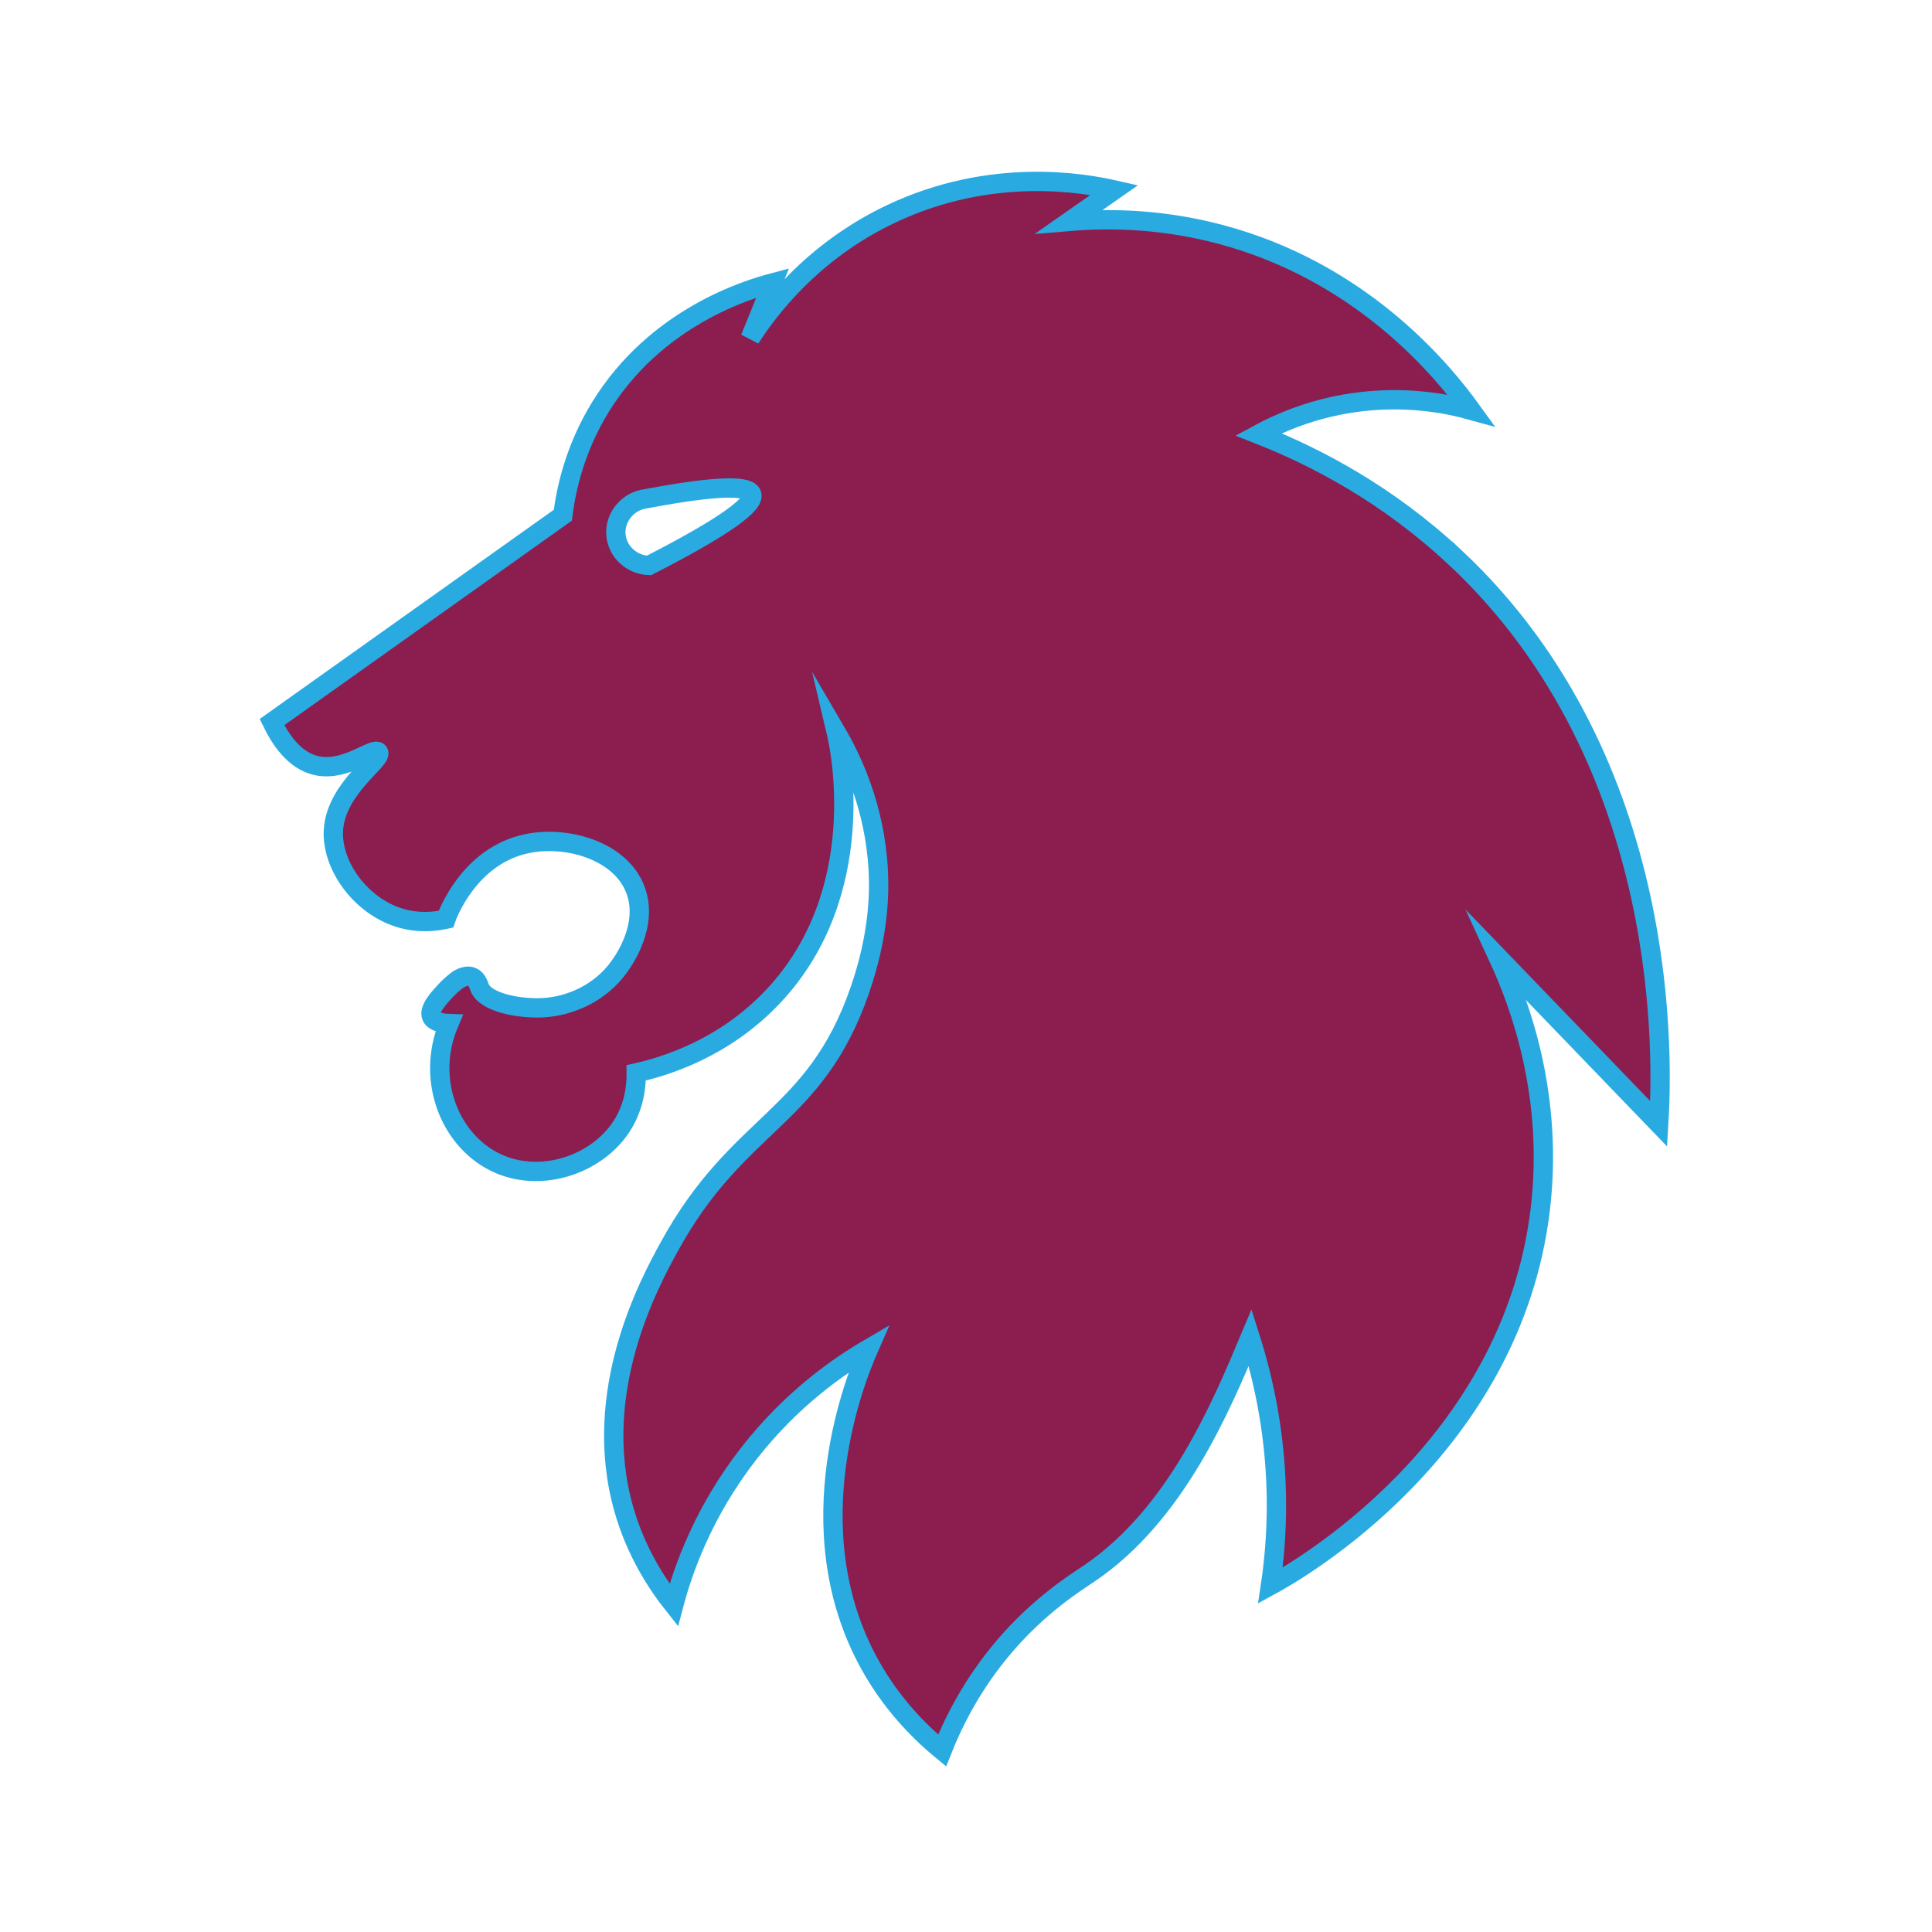
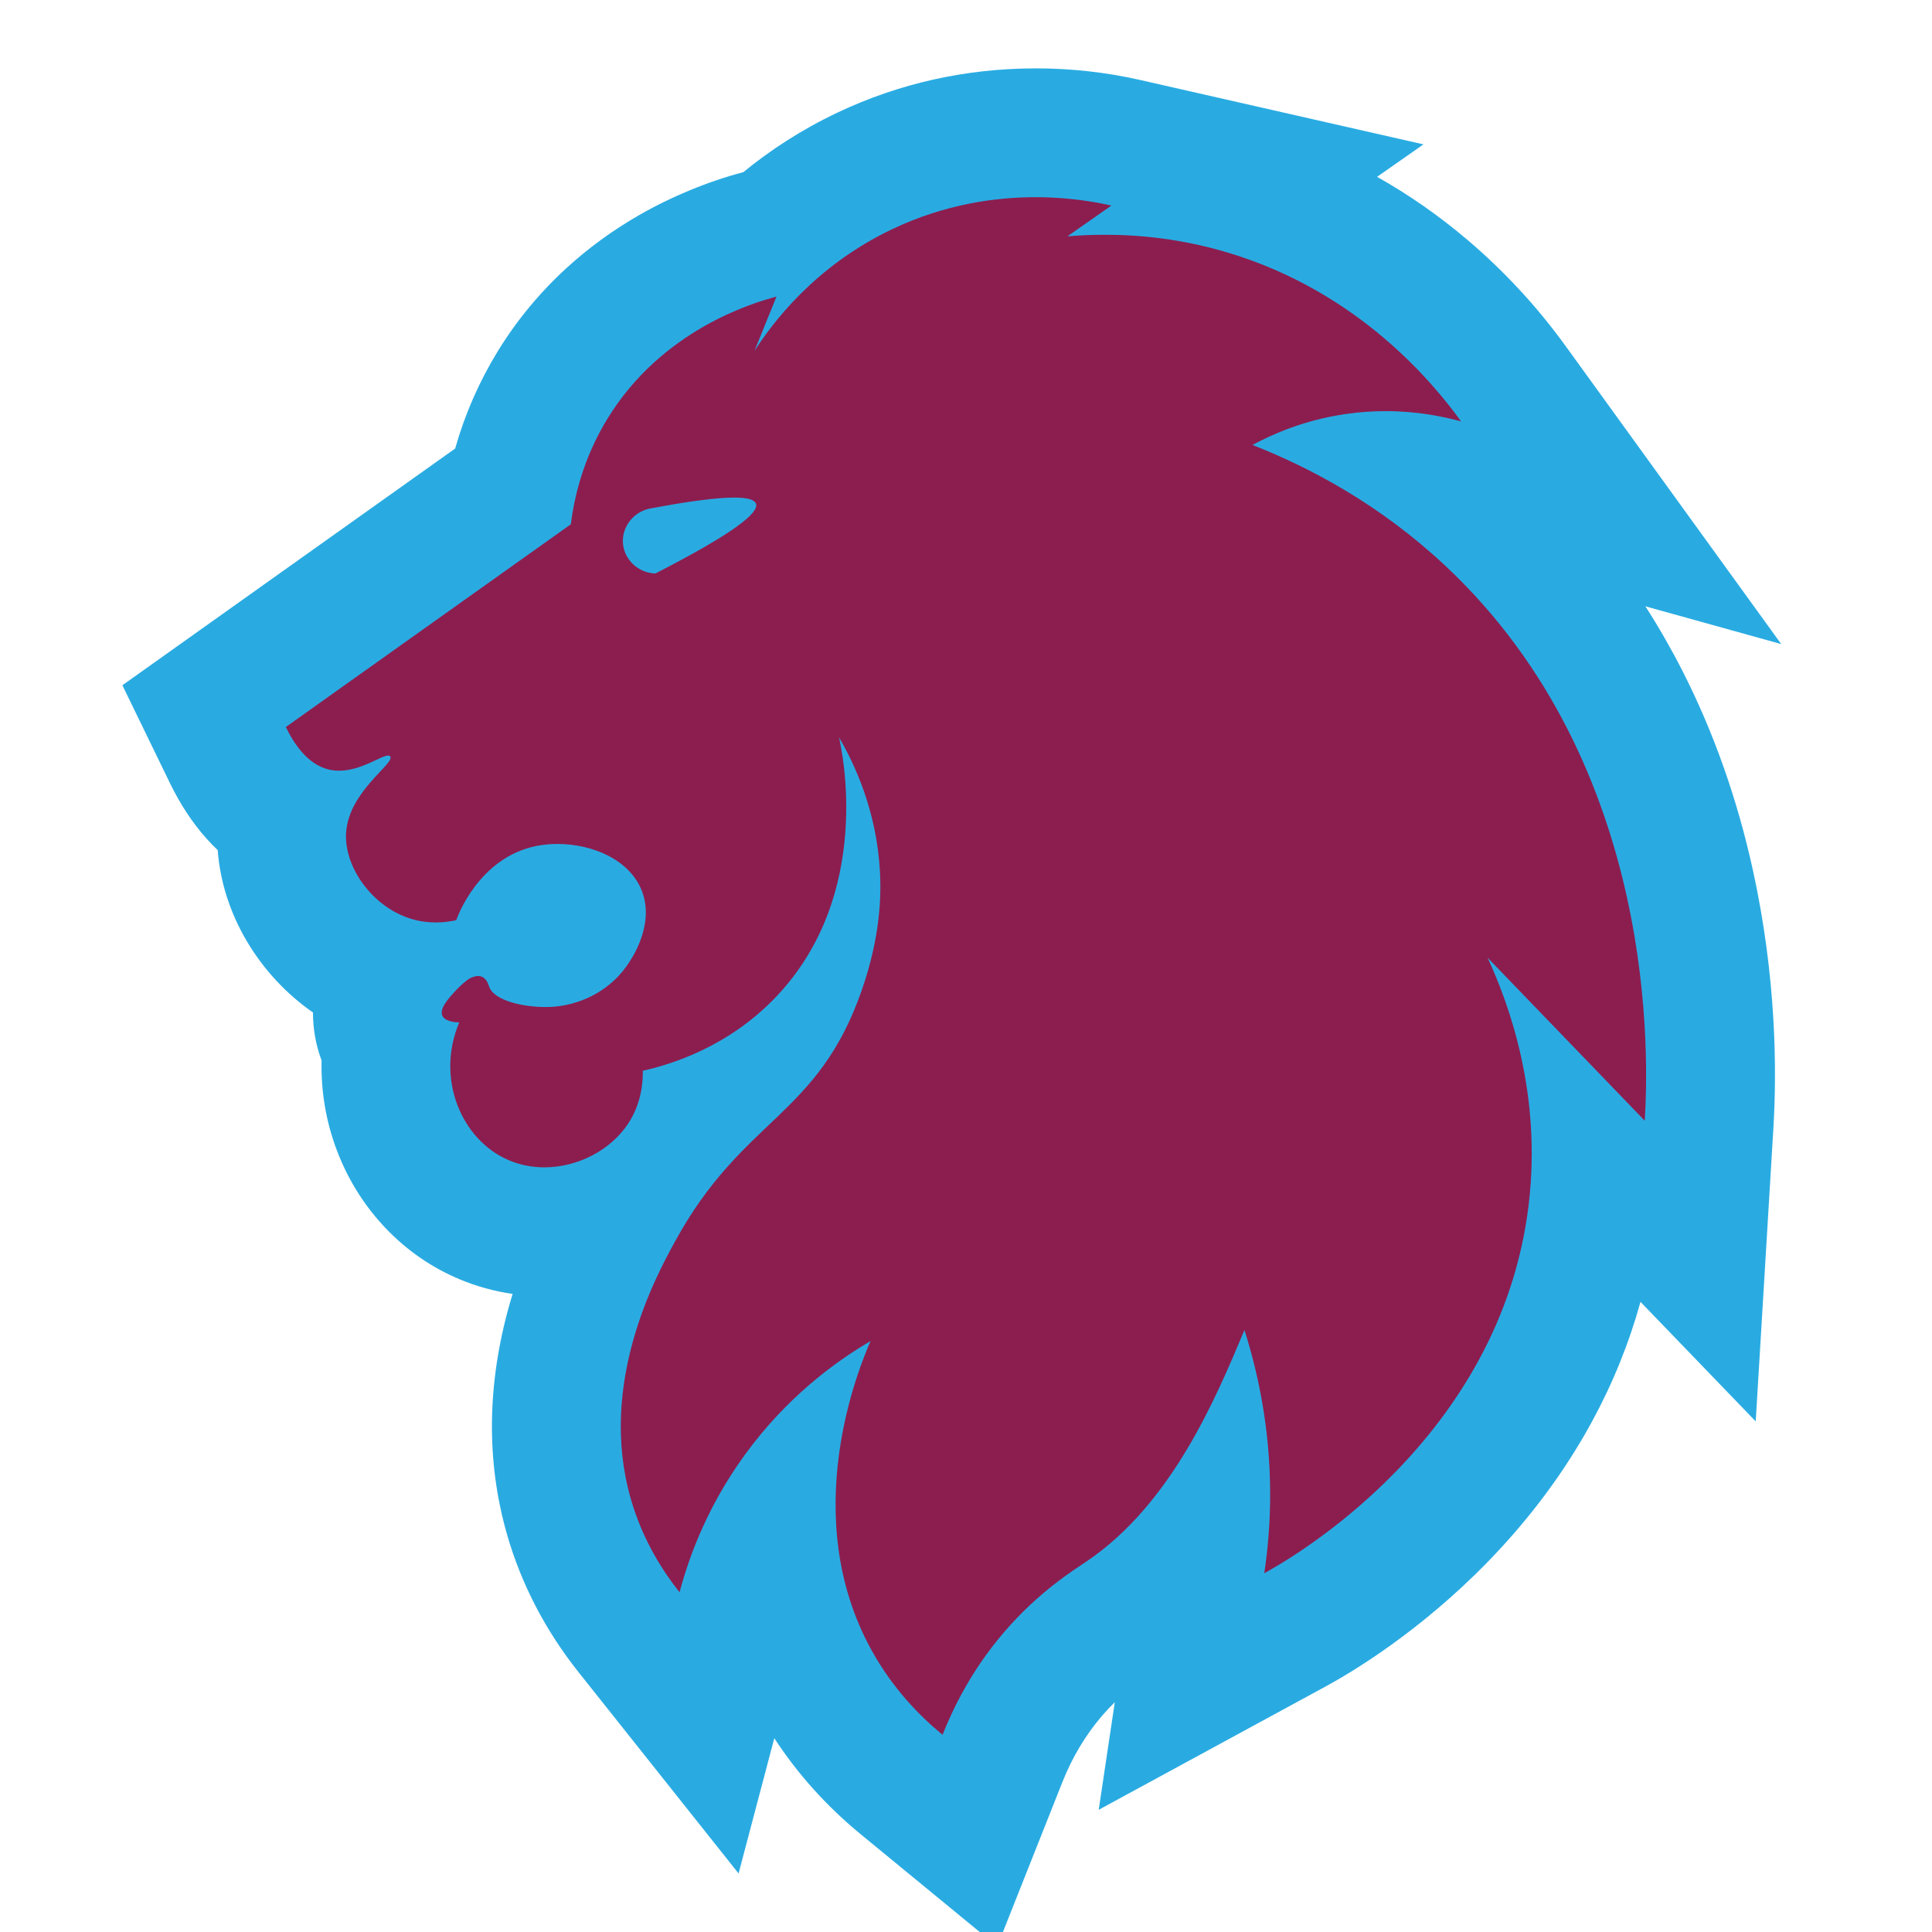
- <svg xmlns="http://www.w3.org/2000/svg" id="Calque_1" data-name="Calque 1" viewBox="0 0 1000 1000">
+ <svg xmlns="http://www.w3.org/2000/svg" id="Calque_1" data-name="Calque 1" viewBox="0 0 1500 1500">
  <defs>
    <style>
      .cls-1 {
+         fill: #29abe2;
+       }
+ 
+       .cls-2 {
        fill: #8c1e4f;
-         stroke: #29abe2;
-         stroke-miterlimit: 10;
-         stroke-width: 10px;
      }
    </style>
  </defs>
-   <path class="cls-1" d="M753,288.41c-34.59-32.35-71.41-51.75-101.65-63.63,10.58-5.73,27.26-13.11,48.89-16.3,26.78-3.94,48.71.38,61.3,3.88-13.97-19.32-53.55-68.4-123.38-89.24-33.87-10.1-63.87-10.29-84.58-8.54,7.74-5.42,15.48-10.84,23.23-16.26-15.13-3.44-63.36-12.37-115.57,12.38-41.55,19.7-64.01,50.5-72.94,64.41,3.88-9.57,7.76-19.14,11.64-28.71-12.91,3.42-60.6,17.71-89.23,64.41-13.08,21.34-17.66,42.06-19.4,55.87-50.18,35.69-100.36,71.39-150.54,107.08,4.24,8.72,11.45,19.88,22.89,22.5,15.2,3.49,29.81-9.96,32.2-6.98,2.87,3.57-21.94,18.36-23.28,40.35-1.1,18.1,13.82,39.09,34.14,45.39,9.94,3.08,18.85,1.93,24.06.78.58-1.7,11.85-33.06,42.29-39.19,20.71-4.17,48.27,3.75,55.87,24.06,6.8,18.16-6.06,36.36-8.15,39.32-10.15,14.37-26.1,20.81-39.57,21.59-11.65.68-29.87-2.38-32.98-10.48-.46-1.2-1.29-4.32-3.88-5.43-2.31-.99-5,.06-6.99,1.16-1.8,1.31-4.16,3.21-6.6,5.82-3.6,3.85-9.09,9.74-7.37,13.58,1.42,3.16,7.07,3.52,8.94,3.58-12.52,29.52,1.03,62.19,26.37,72.85,22.47,9.45,50.12-.13,62.85-19.4,6.94-10.5,7.83-21.61,7.76-27.94,14.78-3.33,45.36-12.5,70.83-39.54,50.93-54.05,34.42-129.6,32.76-136.61,7.88,13.48,19.9,38.33,21.66,71.13.65,12.16.35,33.84-9.65,62.55-23.3,66.94-62.68,67.01-98.53,132.48-10.02,18.31-40.97,74.82-23.47,135.99,6.34,22.18,17.28,38.75,25.8,49.47,4.75-18.01,15.13-47.97,38.8-78.37,22.04-28.3,46.4-45.15,62.08-54.32-5.65,12.87-39.05,92.24.78,163.73,10.91,19.58,24.74,33.95,37.25,44.23,5.52-13.91,15.26-34.16,32.59-54.32,18.24-21.22,36.31-32.42,43.46-37.25,44.83-30.27,68.01-85.5,83.42-122.22h0c6.98,21.92,13.55,51.45,13.58,86.52.01,15.39-1.24,29.44-3.1,41.9,13.09-7.11,124.82-70.22,139.67-194.77,6.99-58.66-10.47-106.03-21.73-130.36,27.68,28.71,55.35,57.42,83.03,86.13,1.79-29.7,8.39-186.76-105.53-293.32ZM335.91,292.68c-8.92-.28-16.21-7.09-17.07-15.52-.94-9.13,5.9-17.81,15.52-19.01,38.82-7.31,53.18-6.69,54.71-2.33,1.64,4.71-11.13,15.33-53.16,36.86Z" />
+   <path class="cls-2" d="M700.06,1385.54c-27.53-22.62-49.97-49.3-66.69-79.32-21.76-39.06-31.37-79.1-33.89-116.6-10.13,18.82-18.09,38.87-23.51,59.41l-25.45,96.38-62.03-78.03c-21.86-27.5-37.63-57.81-46.86-90.08-13.56-47.39-12.87-98.17,2.04-150.92,10.53-37.24,25.59-66.32,34.34-82.45-17.07,8.01-35.99,12.4-55.32,12.4-16.33,0-32.07-3.14-46.76-9.32-30.03-12.63-53.63-36.98-66.45-68.55-8.42-20.73-11.48-42.81-9.21-64.61-1.04-1.81-1.85-3.45-2.48-4.84-3.46-7.72-9.5-26.82,1.57-49.54-22.48-8.07-42.78-23.31-57.57-43.31-16.33-22.09-24.49-47.88-22.99-72.62.15-2.53.41-5,.75-7.43-14.62-8.87-30.06-24.05-42.57-49.8l-18.5-38.07,238.95-169.98c6.06-28.35,16.68-55,31.69-79.47,22.34-36.43,53.28-66.17,91.96-88.41,21.49-12.35,45.36-22.19,69.03-28.46l10.74-2.84c19.29-16.91,42.67-33.16,70.74-46.47,41.31-19.59,85.88-29.52,132.48-29.52,23.77,0,47.28,2.61,69.89,7.75l110.04,25.01-17.27,12.09c.21.06.42.12.63.19,50.9,15.19,97.84,40.83,139.53,76.22,25.49,21.64,48.38,46.39,68.04,73.56l83.74,115.74-132.23-36.76c10.2,8.14,20.06,16.67,29.59,25.59,42.78,40.01,78.32,87.49,105.65,141.12,22.22,43.61,39.17,91.59,50.38,142.6,16.94,77.12,17.43,144.23,14.85,186.94l-6.86,113.7-80.9-83.92c-.24,12.77-1.11,25.49-2.62,38.15-5.76,48.29-20.65,94.86-44.28,138.42-18.96,34.95-43.58,68.07-73.19,98.45-48.1,49.33-95.47,77.58-113.61,87.44l-88.15,47.9,14.83-99.23c.96-6.42,1.75-12.87,2.36-19.35-17.5,21.95-38.19,42.34-62.95,59.06-.95.64-2.02,1.35-3.2,2.14-10.7,7.12-30.62,20.36-50.73,43.76-16.38,19.06-29.62,41.16-39.34,65.69l-25.26,63.69-52.95-43.49ZM417.77,731.53c1.78.21,3.77.35,5.83.35.68,0,1.33-.02,1.89-.05,2.21-.13,13.58-1.25,20.23-10.67,3.56-5.03,4.99-9.13,5.49-11.25-2.83-1.96-9.66-4.64-18.39-4.64-2.33,0-4.59.21-6.54.6-8.5,1.71-14.89,8.46-19.06,14.54,3.63,2.93,7.24,6.58,10.55,11.13Z" />
+   <path class="cls-1" d="M804.07,153.1c27.33,0,48.4,4.14,58.81,6.5-11.38,7.97-22.76,15.93-34.14,23.9,8.68-.74,18.47-1.24,29.19-1.24,26.87,0,59.56,3.17,95.14,13.79,102.65,30.63,160.81,102.78,181.35,131.17-13.29-3.69-33.63-8.01-58.61-8.01-9.83,0-20.38.67-31.5,2.31-31.79,4.68-56.3,15.53-71.86,23.95,44.45,17.46,98.58,45.97,149.42,93.53,167.46,156.63,157.75,387.49,155.12,431.14-40.68-42.2-81.37-84.4-122.05-126.61,16.54,35.77,42.22,105.4,31.94,191.62-21.83,183.08-186.07,275.83-205.3,286.29,2.74-18.31,4.58-38.97,4.56-61.59-.04-51.55-9.7-94.96-19.96-127.18-22.64,53.96-56.72,135.16-122.61,179.64-10.51,7.1-37.07,23.56-63.88,54.75-25.47,29.64-39.79,59.39-47.9,79.84-18.39-15.11-38.72-36.23-54.75-65.01-58.54-105.09-9.45-221.74-1.14-240.67-23.05,13.47-58.85,38.24-91.25,79.84-34.8,44.69-50.04,88.73-57.03,115.2-12.53-15.76-28.6-40.11-37.92-72.71-25.72-89.91,19.77-172.98,34.5-199.89,52.69-96.24,110.59-96.35,144.83-194.74,14.69-42.2,15.14-74.07,14.18-91.94-2.59-48.2-20.26-84.73-31.84-104.55,2.43,10.31,26.71,121.35-48.16,200.8-37.44,39.73-82.39,53.22-104.11,58.11.1,9.29-1.21,25.63-11.41,41.06-13.75,20.8-39.32,33.92-65.01,33.92-9.29,0-18.6-1.72-27.37-5.41-37.25-15.67-57.16-63.69-38.76-107.08-2.74-.08-11.05-.62-13.13-5.26-2.53-5.65,5.55-14.3,10.83-19.96,3.58-3.84,7.04-6.63,9.69-8.55,2.1-1.16,4.74-2.29,7.32-2.29,1.01,0,2,.17,2.95.58,3.81,1.63,5.02,6.22,5.7,7.98,4.16,10.84,26.75,15.53,43.68,15.53,1.66,0,3.26-.04,4.79-.13,19.8-1.15,43.25-10.61,58.17-31.74,3.08-4.35,21.97-31.11,11.98-57.8-9.25-24.71-38.62-36.94-65.73-36.94-5.63,0-11.16.53-16.4,1.58-44.74,9-61.31,55.1-62.16,57.6-3.99.89-9.47,1.77-15.87,1.77-5.86,0-12.5-.74-19.49-2.91-29.86-9.27-51.8-40.12-50.18-66.72,1.97-32.32,38.44-54.06,34.21-59.31-.35-.44-.89-.64-1.6-.64-5.45,0-20.85,11.76-38.01,11.76-2.55,0-5.13-.26-7.73-.85-16.82-3.86-27.42-20.26-33.65-33.08,73.76-52.47,147.51-104.93,221.27-157.4,2.56-20.3,9.28-50.76,28.52-82.12,42.09-68.64,112.19-89.64,131.17-94.67-5.7,14.07-11.41,28.13-17.11,42.2,13.13-20.44,46.15-65.71,107.22-94.67,40.82-19.36,79.99-24.7,111.06-24.7M508.81,445.26c61.77-31.65,80.55-47.26,78.13-54.18-1.04-2.97-6.12-4.76-16.94-4.76-12.55,0-32.83,2.41-63.47,8.18-14.15,1.77-24.19,14.53-22.82,27.94,1.27,12.39,11.98,22.4,25.09,22.81M804.07,53.1h0c-54.06,0-105.84,11.55-153.9,34.34-28.29,13.42-52.48,29.39-73.02,46.2-27.8,7.38-55.8,18.93-80.99,33.4-20.44,11.75-39.4,25.57-56.34,41.07-20.78,19.02-38.72,40.73-53.33,64.55-14.49,23.63-25.56,48.93-33.1,75.58l-102.16,72.67-87.24,62.06-68.97,49.06,37,76.13c7.95,16.36,17.46,30.78,28.26,42.85,2.82,3.15,5.74,6.16,8.76,9.03,3.61,49.64,31.96,96.83,73.95,126.06-.01,12.72,2.23,25.35,6.68,37.26-.03,1.44-.05,2.88-.05,4.32-.01,24.02,4.54,47.44,13.55,69.6,8.51,20.94,20.58,39.75,35.89,55.91,16.45,17.36,35.79,30.79,57.5,39.92,13.3,5.6,27.16,9.43,41.43,11.48-.83,2.69-1.63,5.43-2.42,8.2-17.48,61.83-18.15,121.8-2,178.27,11.04,38.62,29.81,74.77,55.79,107.44l124.07,156.06,27.73-105.02c18.15,27.83,40.68,52.87,67.18,74.64l105.9,86.98,50.53-127.39c7.68-19.36,18.04-36.7,30.79-51.54,3.34-3.89,6.68-7.42,9.96-10.63l-12.48,83.51,176.31-95.81c20.13-10.94,72.67-42.24,125.54-96.47,32.82-33.67,60.19-70.51,81.34-109.51,16.11-29.7,28.62-60.67,37.44-92.57l89.46,92.8,13.71-227.4c2.77-45.88,2.25-117.94-15.92-200.68-12.12-55.17-30.51-107.17-54.66-154.58-8.82-17.3-18.42-34.03-28.78-50.14l105.46,29.31-167.46-231.48c-22.01-30.42-47.64-58.13-76.19-82.37-22.1-18.76-45.53-35.09-70.13-48.92l36.01-25.2-220.08-50.02c-26.24-5.96-53.48-8.99-80.97-8.99h0Z" />
</svg>
